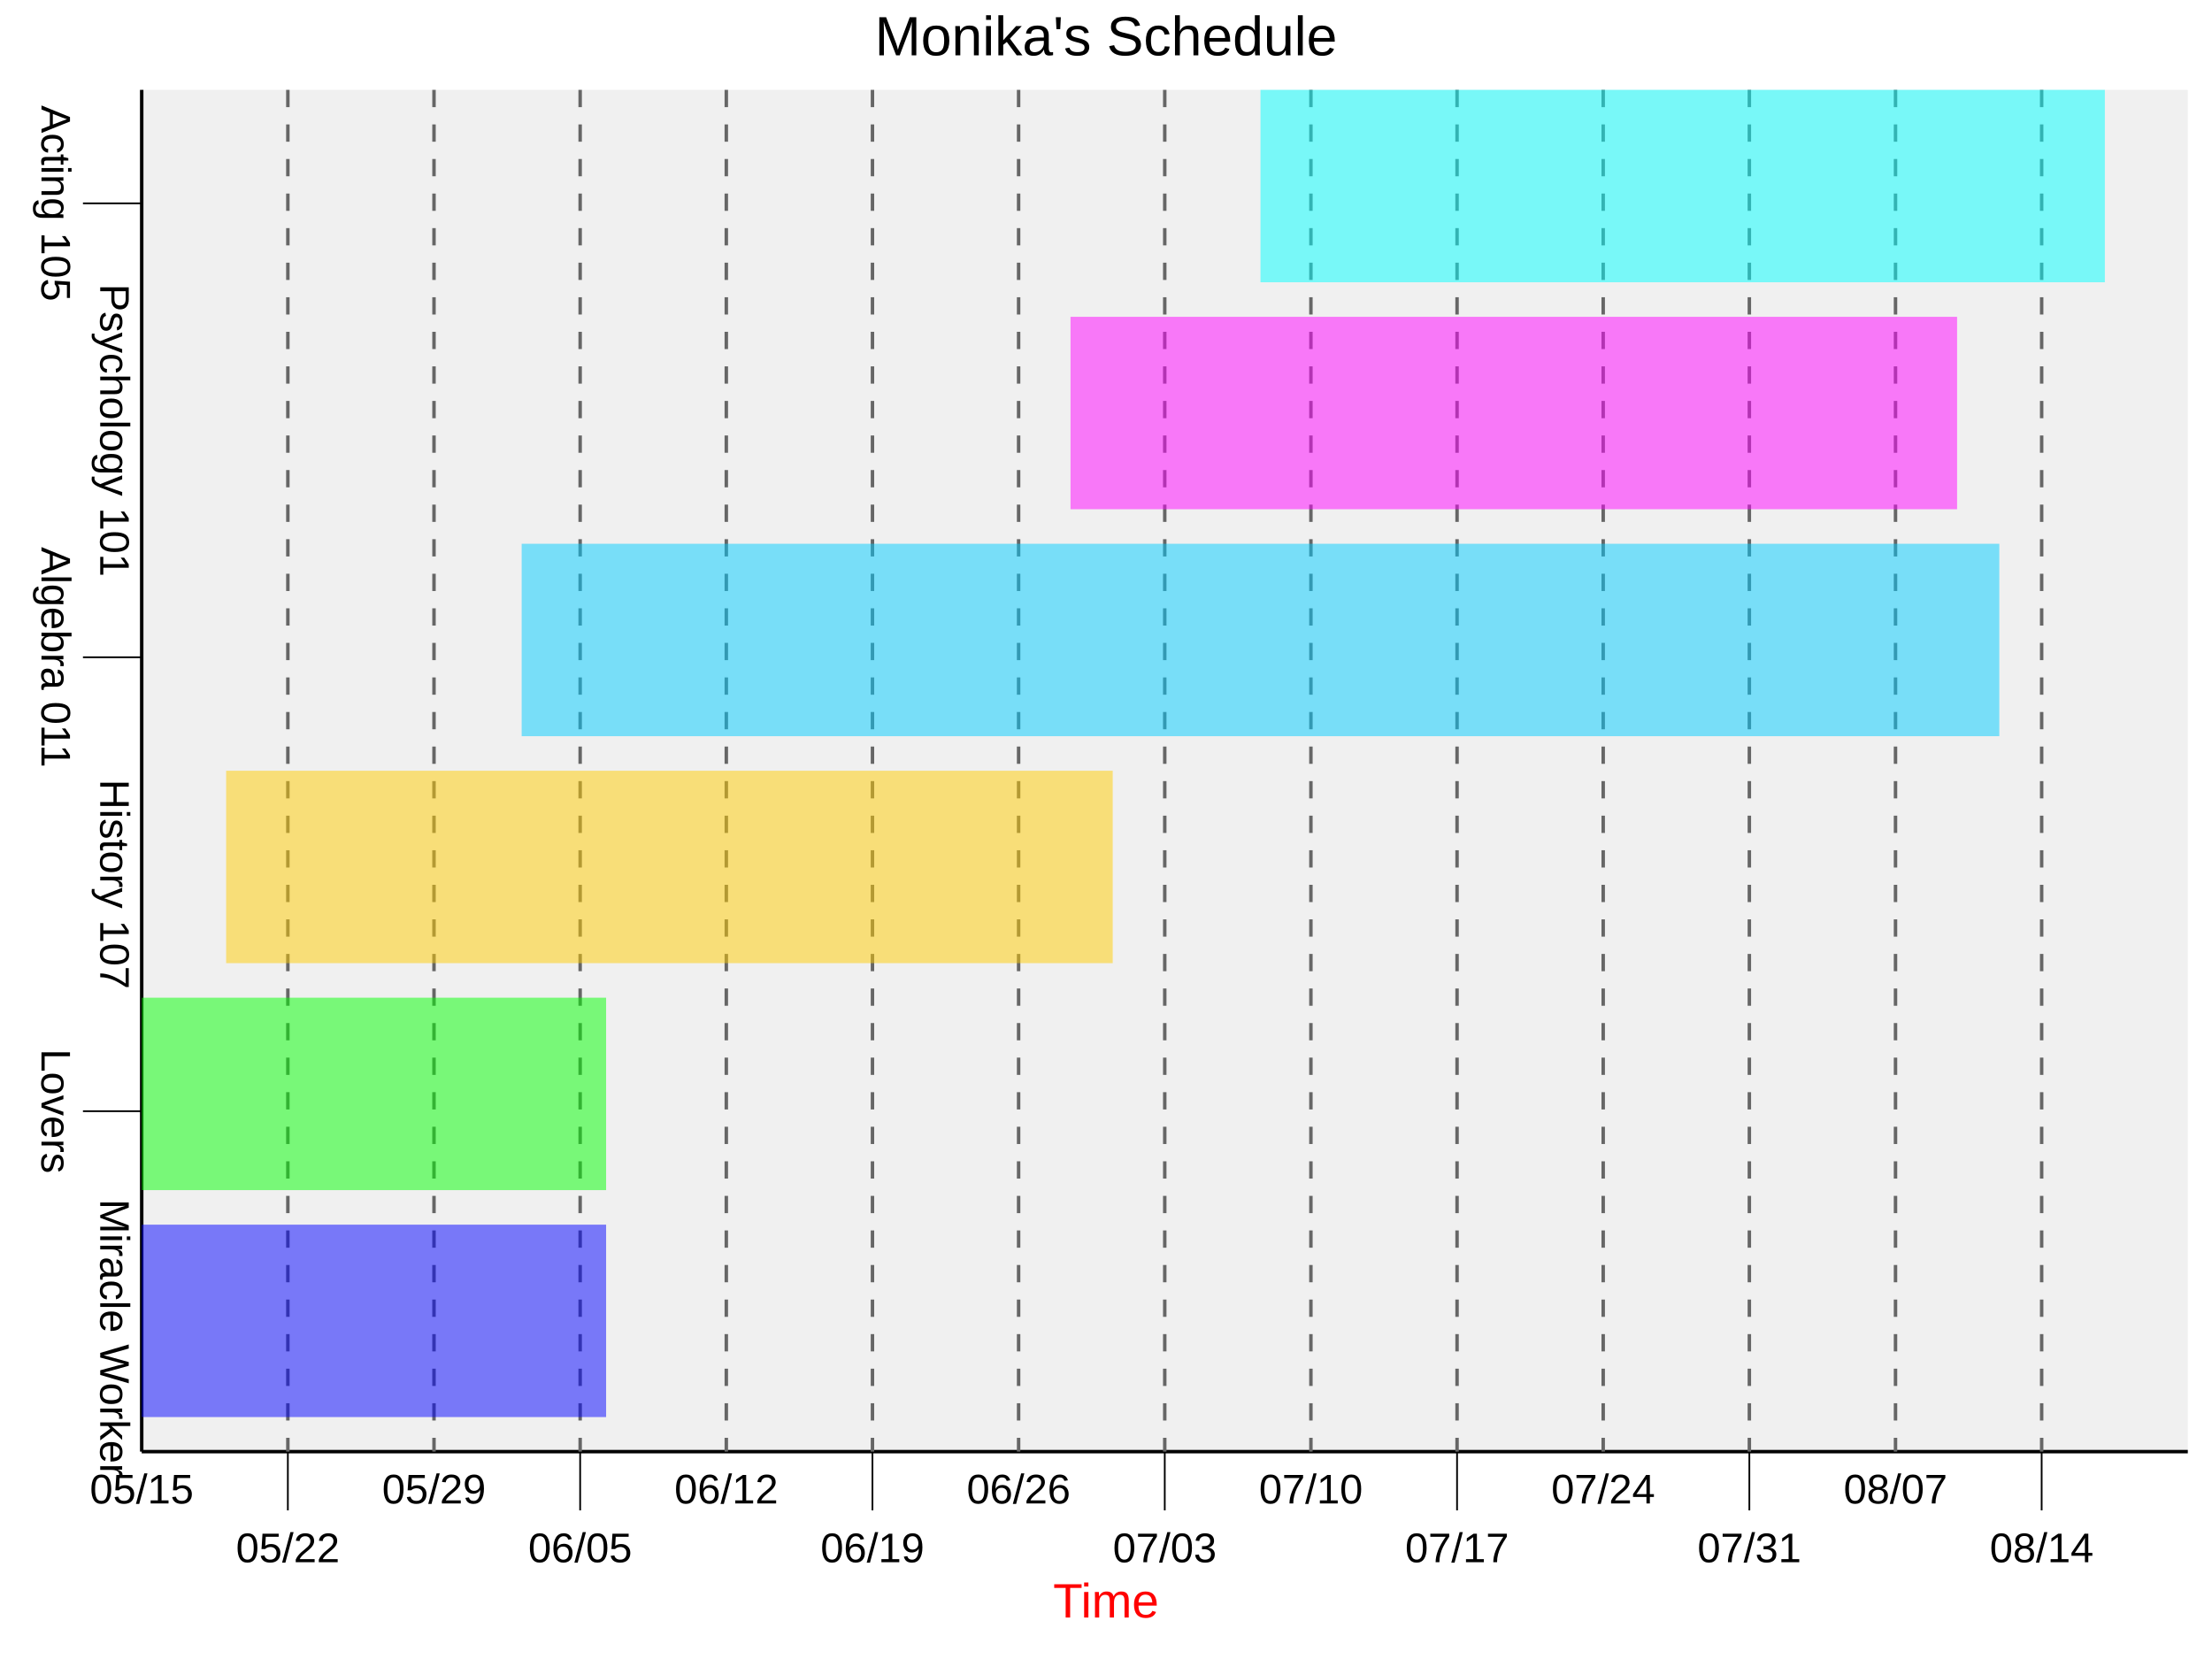
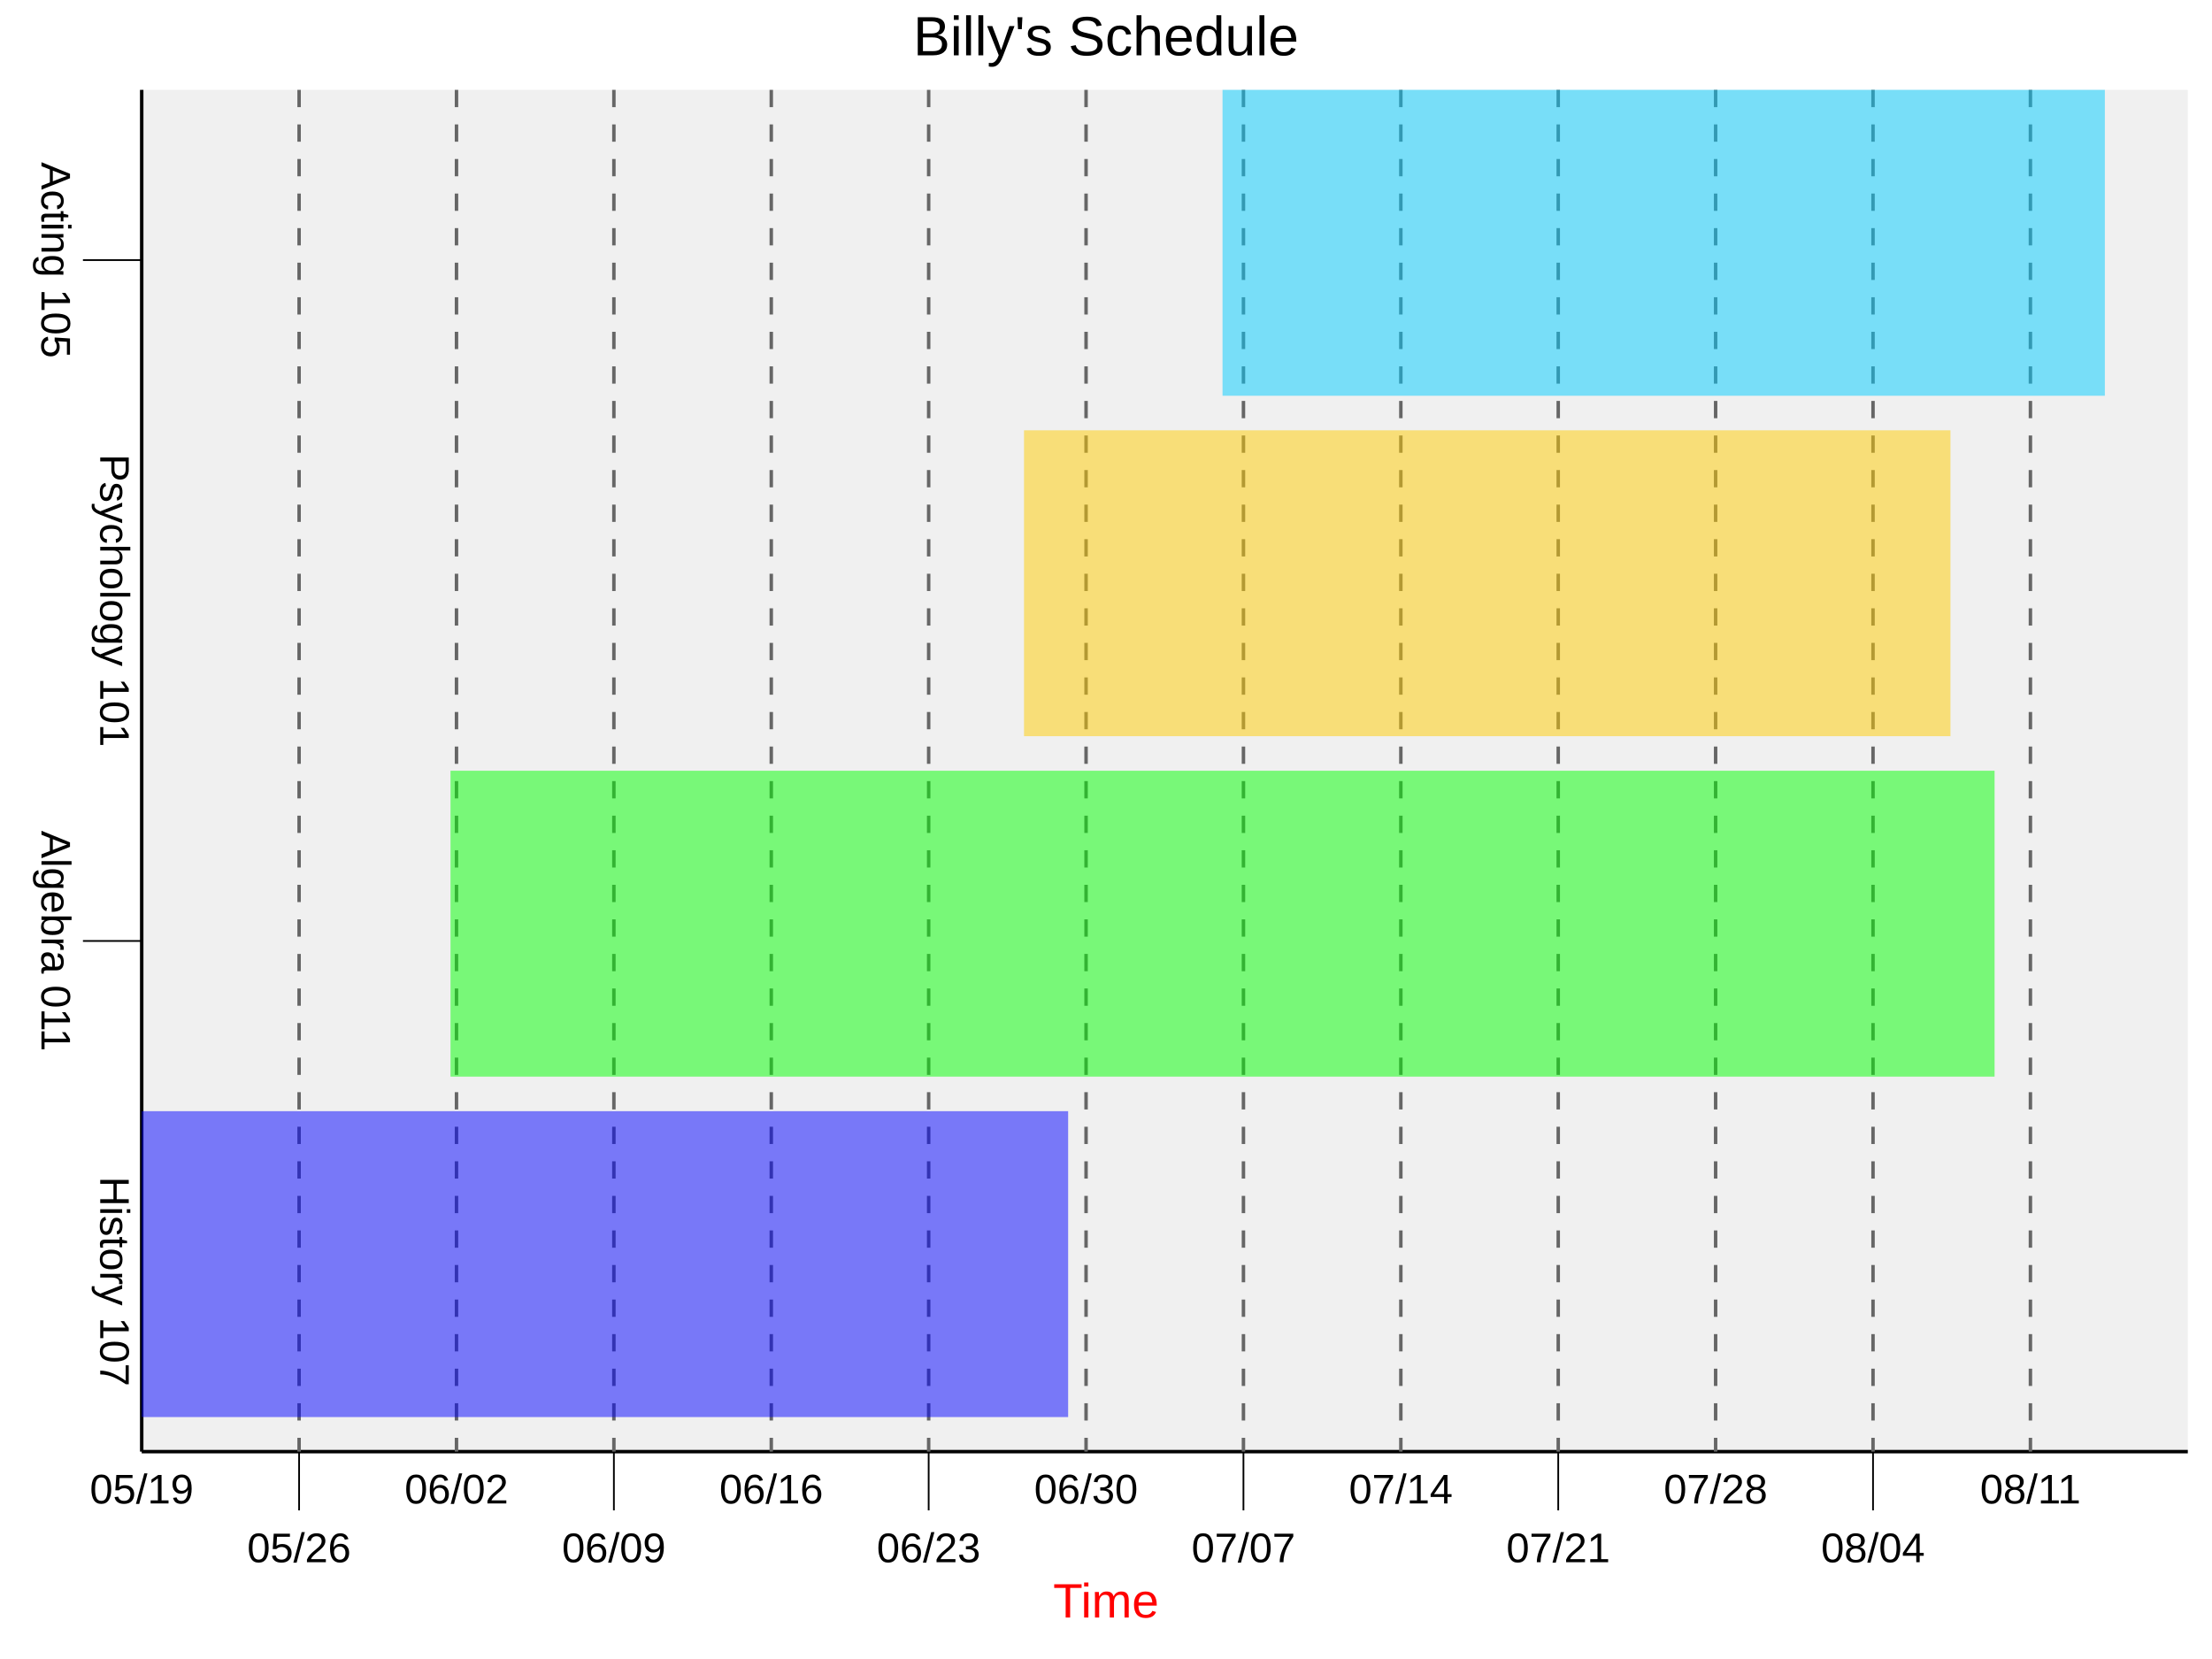
<svg xmlns="http://www.w3.org/2000/svg" viewBox="0 0 640 480" height="480" width="640">
  <defs />
  <rect x="0" class="svgBackground" y="0" height="480" style="fill:#ffffff;" width="640" />
  <g transform="translate( 41 26 )">
    <rect x="0" class="graphBackground" y="0" height="394" style="fill:#f0f0f0;" width="592" />
    <path class="axis" d="M 0 0 v394" id="xAxis" style="stroke: #000000; stroke-width: 1px;" />
    <path class="axis" d="M 0 394 h592" id="yAxis" style="stroke: #000000; stroke-width: 1px;" />
-     <text x="0.0" class="xAxisLabels" y="409" style="text-anchor: middle; fill: #000000; font-size: 12px; font-family: &quot;Arial&quot;, sans-serif; font-weight: normal;text-anchor: middle">05/15</text>
-     <text x="42.286" class="xAxisLabels" y="426" style="text-anchor: middle; fill: #000000; font-size: 12px; font-family: &quot;Arial&quot;, sans-serif; font-weight: normal;text-anchor: middle">05/22</text>
-     <path class="staggerGuideLine" d="M42.286 394 v17" style="fill: none; stroke: #000000; stroke-width: 0.5px;" />
-     <path class="guideLines" d="M42.286 0 v394" style="stroke: #666666; stroke-width: 1px; stroke-dasharray: 5 5;" />
-     <text x="84.571" class="xAxisLabels" y="409" style="text-anchor: middle; fill: #000000; font-size: 12px; font-family: &quot;Arial&quot;, sans-serif; font-weight: normal;text-anchor: middle">05/29</text>
-     <path class="guideLines" d="M84.571 0 v394" style="stroke: #666666; stroke-width: 1px; stroke-dasharray: 5 5;" />
-     <text x="126.857" class="xAxisLabels" y="426" style="text-anchor: middle; fill: #000000; font-size: 12px; font-family: &quot;Arial&quot;, sans-serif; font-weight: normal;text-anchor: middle">06/05</text>
-     <path class="staggerGuideLine" d="M126.857 394 v17" style="fill: none; stroke: #000000; stroke-width: 0.5px;" />
-     <path class="guideLines" d="M126.857 0 v394" style="stroke: #666666; stroke-width: 1px; stroke-dasharray: 5 5;" />
-     <text x="169.143" class="xAxisLabels" y="409" style="text-anchor: middle; fill: #000000; font-size: 12px; font-family: &quot;Arial&quot;, sans-serif; font-weight: normal;text-anchor: middle">06/12</text>
-     <path class="guideLines" d="M169.143 0 v394" style="stroke: #666666; stroke-width: 1px; stroke-dasharray: 5 5;" />
-     <text x="211.429" class="xAxisLabels" y="426" style="text-anchor: middle; fill: #000000; font-size: 12px; font-family: &quot;Arial&quot;, sans-serif; font-weight: normal;text-anchor: middle">06/19</text>
-     <path class="staggerGuideLine" d="M211.429 394 v17" style="fill: none; stroke: #000000; stroke-width: 0.5px;" />
-     <path class="guideLines" d="M211.429 0 v394" style="stroke: #666666; stroke-width: 1px; stroke-dasharray: 5 5;" />
-     <text x="253.714" class="xAxisLabels" y="409" style="text-anchor: middle; fill: #000000; font-size: 12px; font-family: &quot;Arial&quot;, sans-serif; font-weight: normal;text-anchor: middle">06/26</text>
-     <path class="guideLines" d="M253.714 0 v394" style="stroke: #666666; stroke-width: 1px; stroke-dasharray: 5 5;" />
-     <text x="296.0" class="xAxisLabels" y="426" style="text-anchor: middle; fill: #000000; font-size: 12px; font-family: &quot;Arial&quot;, sans-serif; font-weight: normal;text-anchor: middle">07/03</text>
-     <path class="staggerGuideLine" d="M296.0 394 v17" style="fill: none; stroke: #000000; stroke-width: 0.5px;" />
-     <path class="guideLines" d="M296.0 0 v394" style="stroke: #666666; stroke-width: 1px; stroke-dasharray: 5 5;" />
-     <text x="338.286" class="xAxisLabels" y="409" style="text-anchor: middle; fill: #000000; font-size: 12px; font-family: &quot;Arial&quot;, sans-serif; font-weight: normal;text-anchor: middle">07/10</text>
-     <path class="guideLines" d="M338.286 0 v394" style="stroke: #666666; stroke-width: 1px; stroke-dasharray: 5 5;" />
-     <text x="380.571" class="xAxisLabels" y="426" style="text-anchor: middle; fill: #000000; font-size: 12px; font-family: &quot;Arial&quot;, sans-serif; font-weight: normal;text-anchor: middle">07/17</text>
-     <path class="staggerGuideLine" d="M380.571 394 v17" style="fill: none; stroke: #000000; stroke-width: 0.5px;" />
-     <path class="guideLines" d="M380.571 0 v394" style="stroke: #666666; stroke-width: 1px; stroke-dasharray: 5 5;" />
-     <text x="422.857" class="xAxisLabels" y="409" style="text-anchor: middle; fill: #000000; font-size: 12px; font-family: &quot;Arial&quot;, sans-serif; font-weight: normal;text-anchor: middle">07/24</text>
-     <path class="guideLines" d="M422.857 0 v394" style="stroke: #666666; stroke-width: 1px; stroke-dasharray: 5 5;" />
-     <text x="465.143" class="xAxisLabels" y="426" style="text-anchor: middle; fill: #000000; font-size: 12px; font-family: &quot;Arial&quot;, sans-serif; font-weight: normal;text-anchor: middle">07/31</text>
-     <path class="staggerGuideLine" d="M465.143 394 v17" style="fill: none; stroke: #000000; stroke-width: 0.5px;" />
-     <path class="guideLines" d="M465.143 0 v394" style="stroke: #666666; stroke-width: 1px; stroke-dasharray: 5 5;" />
-     <text x="507.429" class="xAxisLabels" y="409" style="text-anchor: middle; fill: #000000; font-size: 12px; font-family: &quot;Arial&quot;, sans-serif; font-weight: normal;text-anchor: middle">08/07</text>
-     <path class="guideLines" d="M507.429 0 v394" style="stroke: #666666; stroke-width: 1px; stroke-dasharray: 5 5;" />
-     <text x="549.714" class="xAxisLabels" y="426" style="text-anchor: middle; fill: #000000; font-size: 12px; font-family: &quot;Arial&quot;, sans-serif; font-weight: normal;text-anchor: middle">08/14</text>
-     <path class="staggerGuideLine" d="M549.714 394 v17" style="fill: none; stroke: #000000; stroke-width: 0.5px;" />
-     <path class="guideLines" d="M549.714 0 v394" style="stroke: #666666; stroke-width: 1px; stroke-dasharray: 5 5;" />
-     <text transform="translate( -12 0 ) rotate( 90 0 361.1667 ) " x="0" class="yAxisLabels" y="361.167" style="text-anchor: end; fill: #000000; font-size: 12px; font-family: &quot;Arial&quot;, sans-serif; font-weight: normal;text-anchor: middle">Miracle Worker</text>
-     <path class="staggerGuideLine" d="M-17 295.5 h17" style="fill: none; stroke: #000000; stroke-width: 0.5px;" />
-     <text transform="translate( -12 0 ) rotate( 90 -17 295.5 ) " x="-17" class="yAxisLabels" y="295.5" style="text-anchor: end; fill: #000000; font-size: 12px; font-family: &quot;Arial&quot;, sans-serif; font-weight: normal;text-anchor: middle">Lovers</text>
-     <text transform="translate( -12 0 ) rotate( 90 0 229.8333 ) " x="0" class="yAxisLabels" y="229.833" style="text-anchor: end; fill: #000000; font-size: 12px; font-family: &quot;Arial&quot;, sans-serif; font-weight: normal;text-anchor: middle">History 107</text>
-     <path class="staggerGuideLine" d="M-17 164.167 h17" style="fill: none; stroke: #000000; stroke-width: 0.5px;" />
-     <text transform="translate( -12 0 ) rotate( 90 -17 164.1667 ) " x="-17" class="yAxisLabels" y="164.167" style="text-anchor: end; fill: #000000; font-size: 12px; font-family: &quot;Arial&quot;, sans-serif; font-weight: normal;text-anchor: middle">Algebra 011</text>
-     <text transform="translate( -12 0 ) rotate( 90 0 98.5 ) " x="0" class="yAxisLabels" y="98.5" style="text-anchor: end; fill: #000000; font-size: 12px; font-family: &quot;Arial&quot;, sans-serif; font-weight: normal;text-anchor: middle">Psychology 101</text>
-     <path class="staggerGuideLine" d="M-17 32.833 h17" style="fill: none; stroke: #000000; stroke-width: 0.5px;" />
-     <text transform="translate( -12 0 ) rotate( 90 -17 32.83333 ) " x="-17" class="yAxisLabels" y="32.833" style="text-anchor: end; fill: #000000; font-size: 12px; font-family: &quot;Arial&quot;, sans-serif; font-weight: normal;text-anchor: middle">Acting 105</text>
-     <rect x="0.0" class="fill2" y="328.333" height="55.667" style="fill: #0000ff; fill-opacity: 0.5; stroke: none; stroke-width: 1px;" width="134.366" />
-     <rect x="0.0" class="fill3" y="262.667" height="55.667" style="fill: #00ff00; fill-opacity: 0.5; stroke: none; stroke-width: 1px;" width="134.366" />
-     <rect x="24.43" class="fill4" y="197.0" height="55.667" style="fill: #ffcc00; fill-opacity: 0.5; stroke: none; stroke-width: 1px;" width="256.516" />
-     <rect x="109.935" class="fill5" y="131.333" height="55.667" style="fill: #00ccff; fill-opacity: 0.5; stroke: none; stroke-width: 1px;" width="427.527" />
-     <rect x="268.731" class="fill6" y="65.667" height="55.667" style="fill: #ff00ff; fill-opacity: 0.5; stroke: none; stroke-width: 1px;" width="256.516" />
-     <rect x="323.699" class="fill7" y="0.0" height="55.667" style="fill: #00ffff; fill-opacity: 0.5; stroke: none; stroke-width: 1px;" width="244.301" />
+     <text x="0.0" class="xAxisLabels" y="409" style="text-anchor: middle; fill: #000000; font-size: 12px; font-family: &quot;Arial&quot;, sans-serif; font-weight: normal;text-anchor: middle">05/19</text>
+     <text x="45.538" class="xAxisLabels" y="426" style="text-anchor: middle; fill: #000000; font-size: 12px; font-family: &quot;Arial&quot;, sans-serif; font-weight: normal;text-anchor: middle">05/26</text>
+     <path class="staggerGuideLine" d="M45.538 394 v17" style="fill: none; stroke: #000000; stroke-width: 0.5px;" />
+     <path class="guideLines" d="M45.538 0 v394" style="stroke: #666666; stroke-width: 1px; stroke-dasharray: 5 5;" />
+     <text x="91.077" class="xAxisLabels" y="409" style="text-anchor: middle; fill: #000000; font-size: 12px; font-family: &quot;Arial&quot;, sans-serif; font-weight: normal;text-anchor: middle">06/02</text>
+     <path class="guideLines" d="M91.077 0 v394" style="stroke: #666666; stroke-width: 1px; stroke-dasharray: 5 5;" />
+     <text x="136.615" class="xAxisLabels" y="426" style="text-anchor: middle; fill: #000000; font-size: 12px; font-family: &quot;Arial&quot;, sans-serif; font-weight: normal;text-anchor: middle">06/09</text>
+     <path class="staggerGuideLine" d="M136.615 394 v17" style="fill: none; stroke: #000000; stroke-width: 0.5px;" />
+     <path class="guideLines" d="M136.615 0 v394" style="stroke: #666666; stroke-width: 1px; stroke-dasharray: 5 5;" />
+     <text x="182.154" class="xAxisLabels" y="409" style="text-anchor: middle; fill: #000000; font-size: 12px; font-family: &quot;Arial&quot;, sans-serif; font-weight: normal;text-anchor: middle">06/16</text>
+     <path class="guideLines" d="M182.154 0 v394" style="stroke: #666666; stroke-width: 1px; stroke-dasharray: 5 5;" />
+     <text x="227.692" class="xAxisLabels" y="426" style="text-anchor: middle; fill: #000000; font-size: 12px; font-family: &quot;Arial&quot;, sans-serif; font-weight: normal;text-anchor: middle">06/23</text>
+     <path class="staggerGuideLine" d="M227.692 394 v17" style="fill: none; stroke: #000000; stroke-width: 0.5px;" />
+     <path class="guideLines" d="M227.692 0 v394" style="stroke: #666666; stroke-width: 1px; stroke-dasharray: 5 5;" />
+     <text x="273.231" class="xAxisLabels" y="409" style="text-anchor: middle; fill: #000000; font-size: 12px; font-family: &quot;Arial&quot;, sans-serif; font-weight: normal;text-anchor: middle">06/30</text>
+     <path class="guideLines" d="M273.231 0 v394" style="stroke: #666666; stroke-width: 1px; stroke-dasharray: 5 5;" />
+     <text x="318.769" class="xAxisLabels" y="426" style="text-anchor: middle; fill: #000000; font-size: 12px; font-family: &quot;Arial&quot;, sans-serif; font-weight: normal;text-anchor: middle">07/07</text>
+     <path class="staggerGuideLine" d="M318.769 394 v17" style="fill: none; stroke: #000000; stroke-width: 0.5px;" />
+     <path class="guideLines" d="M318.769 0 v394" style="stroke: #666666; stroke-width: 1px; stroke-dasharray: 5 5;" />
+     <text x="364.308" class="xAxisLabels" y="409" style="text-anchor: middle; fill: #000000; font-size: 12px; font-family: &quot;Arial&quot;, sans-serif; font-weight: normal;text-anchor: middle">07/14</text>
+     <path class="guideLines" d="M364.308 0 v394" style="stroke: #666666; stroke-width: 1px; stroke-dasharray: 5 5;" />
+     <text x="409.846" class="xAxisLabels" y="426" style="text-anchor: middle; fill: #000000; font-size: 12px; font-family: &quot;Arial&quot;, sans-serif; font-weight: normal;text-anchor: middle">07/21</text>
+     <path class="staggerGuideLine" d="M409.846 394 v17" style="fill: none; stroke: #000000; stroke-width: 0.5px;" />
+     <path class="guideLines" d="M409.846 0 v394" style="stroke: #666666; stroke-width: 1px; stroke-dasharray: 5 5;" />
+     <text x="455.385" class="xAxisLabels" y="409" style="text-anchor: middle; fill: #000000; font-size: 12px; font-family: &quot;Arial&quot;, sans-serif; font-weight: normal;text-anchor: middle">07/28</text>
+     <path class="guideLines" d="M455.385 0 v394" style="stroke: #666666; stroke-width: 1px; stroke-dasharray: 5 5;" />
+     <text x="500.923" class="xAxisLabels" y="426" style="text-anchor: middle; fill: #000000; font-size: 12px; font-family: &quot;Arial&quot;, sans-serif; font-weight: normal;text-anchor: middle">08/04</text>
+     <path class="staggerGuideLine" d="M500.923 394 v17" style="fill: none; stroke: #000000; stroke-width: 0.5px;" />
+     <path class="guideLines" d="M500.923 0 v394" style="stroke: #666666; stroke-width: 1px; stroke-dasharray: 5 5;" />
+     <text x="546.462" class="xAxisLabels" y="409" style="text-anchor: middle; fill: #000000; font-size: 12px; font-family: &quot;Arial&quot;, sans-serif; font-weight: normal;text-anchor: middle">08/11</text>
+     <path class="guideLines" d="M546.462 0 v394" style="stroke: #666666; stroke-width: 1px; stroke-dasharray: 5 5;" />
+     <text transform="translate( -12 0 ) rotate( 90 0 344.75 ) " x="0" class="yAxisLabels" y="344.75" style="text-anchor: end; fill: #000000; font-size: 12px; font-family: &quot;Arial&quot;, sans-serif; font-weight: normal;text-anchor: middle">History 107</text>
+     <path class="staggerGuideLine" d="M-17 246.25 h17" style="fill: none; stroke: #000000; stroke-width: 0.5px;" />
+     <text transform="translate( -12 0 ) rotate( 90 -17 246.25 ) " x="-17" class="yAxisLabels" y="246.25" style="text-anchor: end; fill: #000000; font-size: 12px; font-family: &quot;Arial&quot;, sans-serif; font-weight: normal;text-anchor: middle">Algebra 011</text>
+     <text transform="translate( -12 0 ) rotate( 90 0 147.75 ) " x="0" class="yAxisLabels" y="147.75" style="text-anchor: end; fill: #000000; font-size: 12px; font-family: &quot;Arial&quot;, sans-serif; font-weight: normal;text-anchor: middle">Psychology 101</text>
+     <path class="staggerGuideLine" d="M-17 49.25 h17" style="fill: none; stroke: #000000; stroke-width: 0.5px;" />
+     <text transform="translate( -12 0 ) rotate( 90 -17 49.25 ) " x="-17" class="yAxisLabels" y="49.25" style="text-anchor: end; fill: #000000; font-size: 12px; font-family: &quot;Arial&quot;, sans-serif; font-weight: normal;text-anchor: middle">Acting 105</text>
+     <rect x="0.0" class="fill2" y="295.5" height="88.5" style="fill: #0000ff; fill-opacity: 0.5; stroke: none; stroke-width: 1px;" width="268.045" />
+     <rect x="89.348" class="fill3" y="197.0" height="88.5" style="fill: #00ff00; fill-opacity: 0.5; stroke: none; stroke-width: 1px;" width="446.742" />
+     <rect x="255.281" class="fill4" y="98.5" height="88.5" style="fill: #ffcc00; fill-opacity: 0.5; stroke: none; stroke-width: 1px;" width="268.045" />
+     <rect x="312.719" class="fill5" y="0.0" height="88.5" style="fill: #00ccff; fill-opacity: 0.5; stroke: none; stroke-width: 1px;" width="255.281" />
    <g />
  </g>
-   <text x="320" class="mainTitle" y="16" style="text-anchor: middle; fill: #000000; font-size: 16px; font-family: &quot;Arial&quot;, sans-serif; font-weight: normal;">Monika's Schedule</text>
+   <text x="320" class="mainTitle" y="16" style="text-anchor: middle; fill: #000000; font-size: 16px; font-family: &quot;Arial&quot;, sans-serif; font-weight: normal;">Billy's Schedule</text>
  <text x="320" class="xAxisTitle" y="468" style="text-anchor: middle; fill: #ff0000; font-size: 14px; font-family: &quot;Arial&quot;, sans-serif; font-weight: normal;">Time</text>
</svg>
